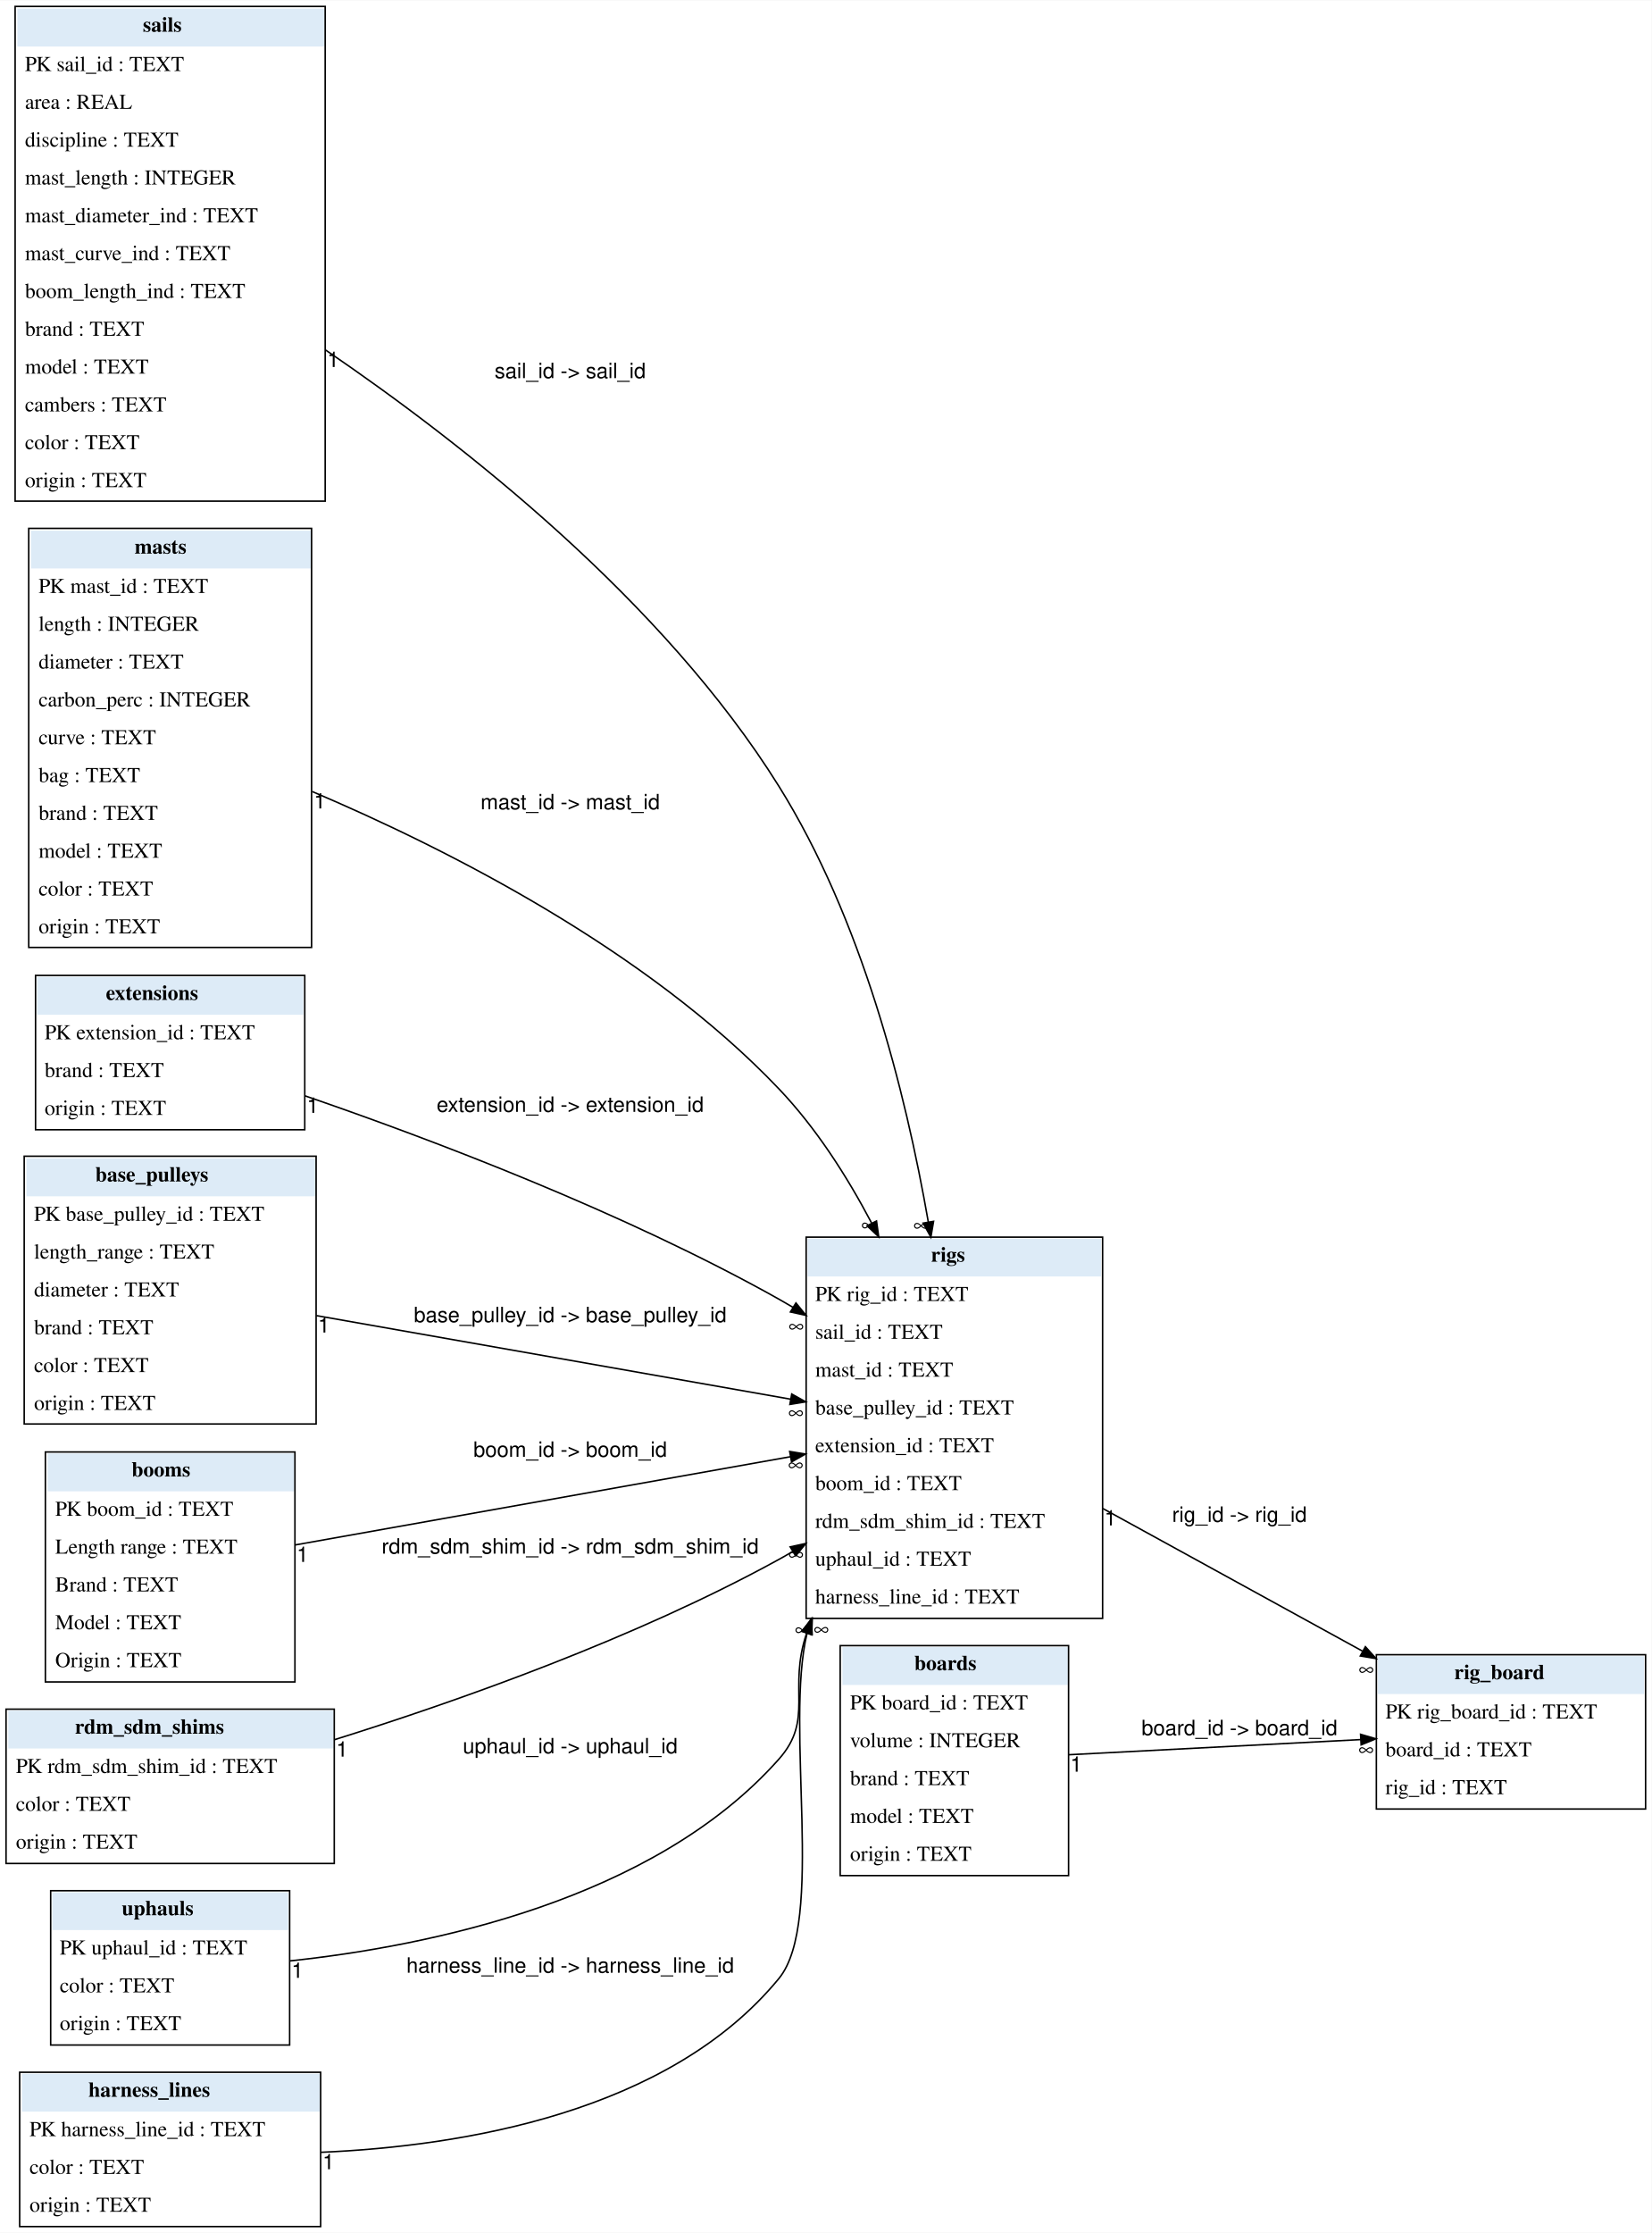
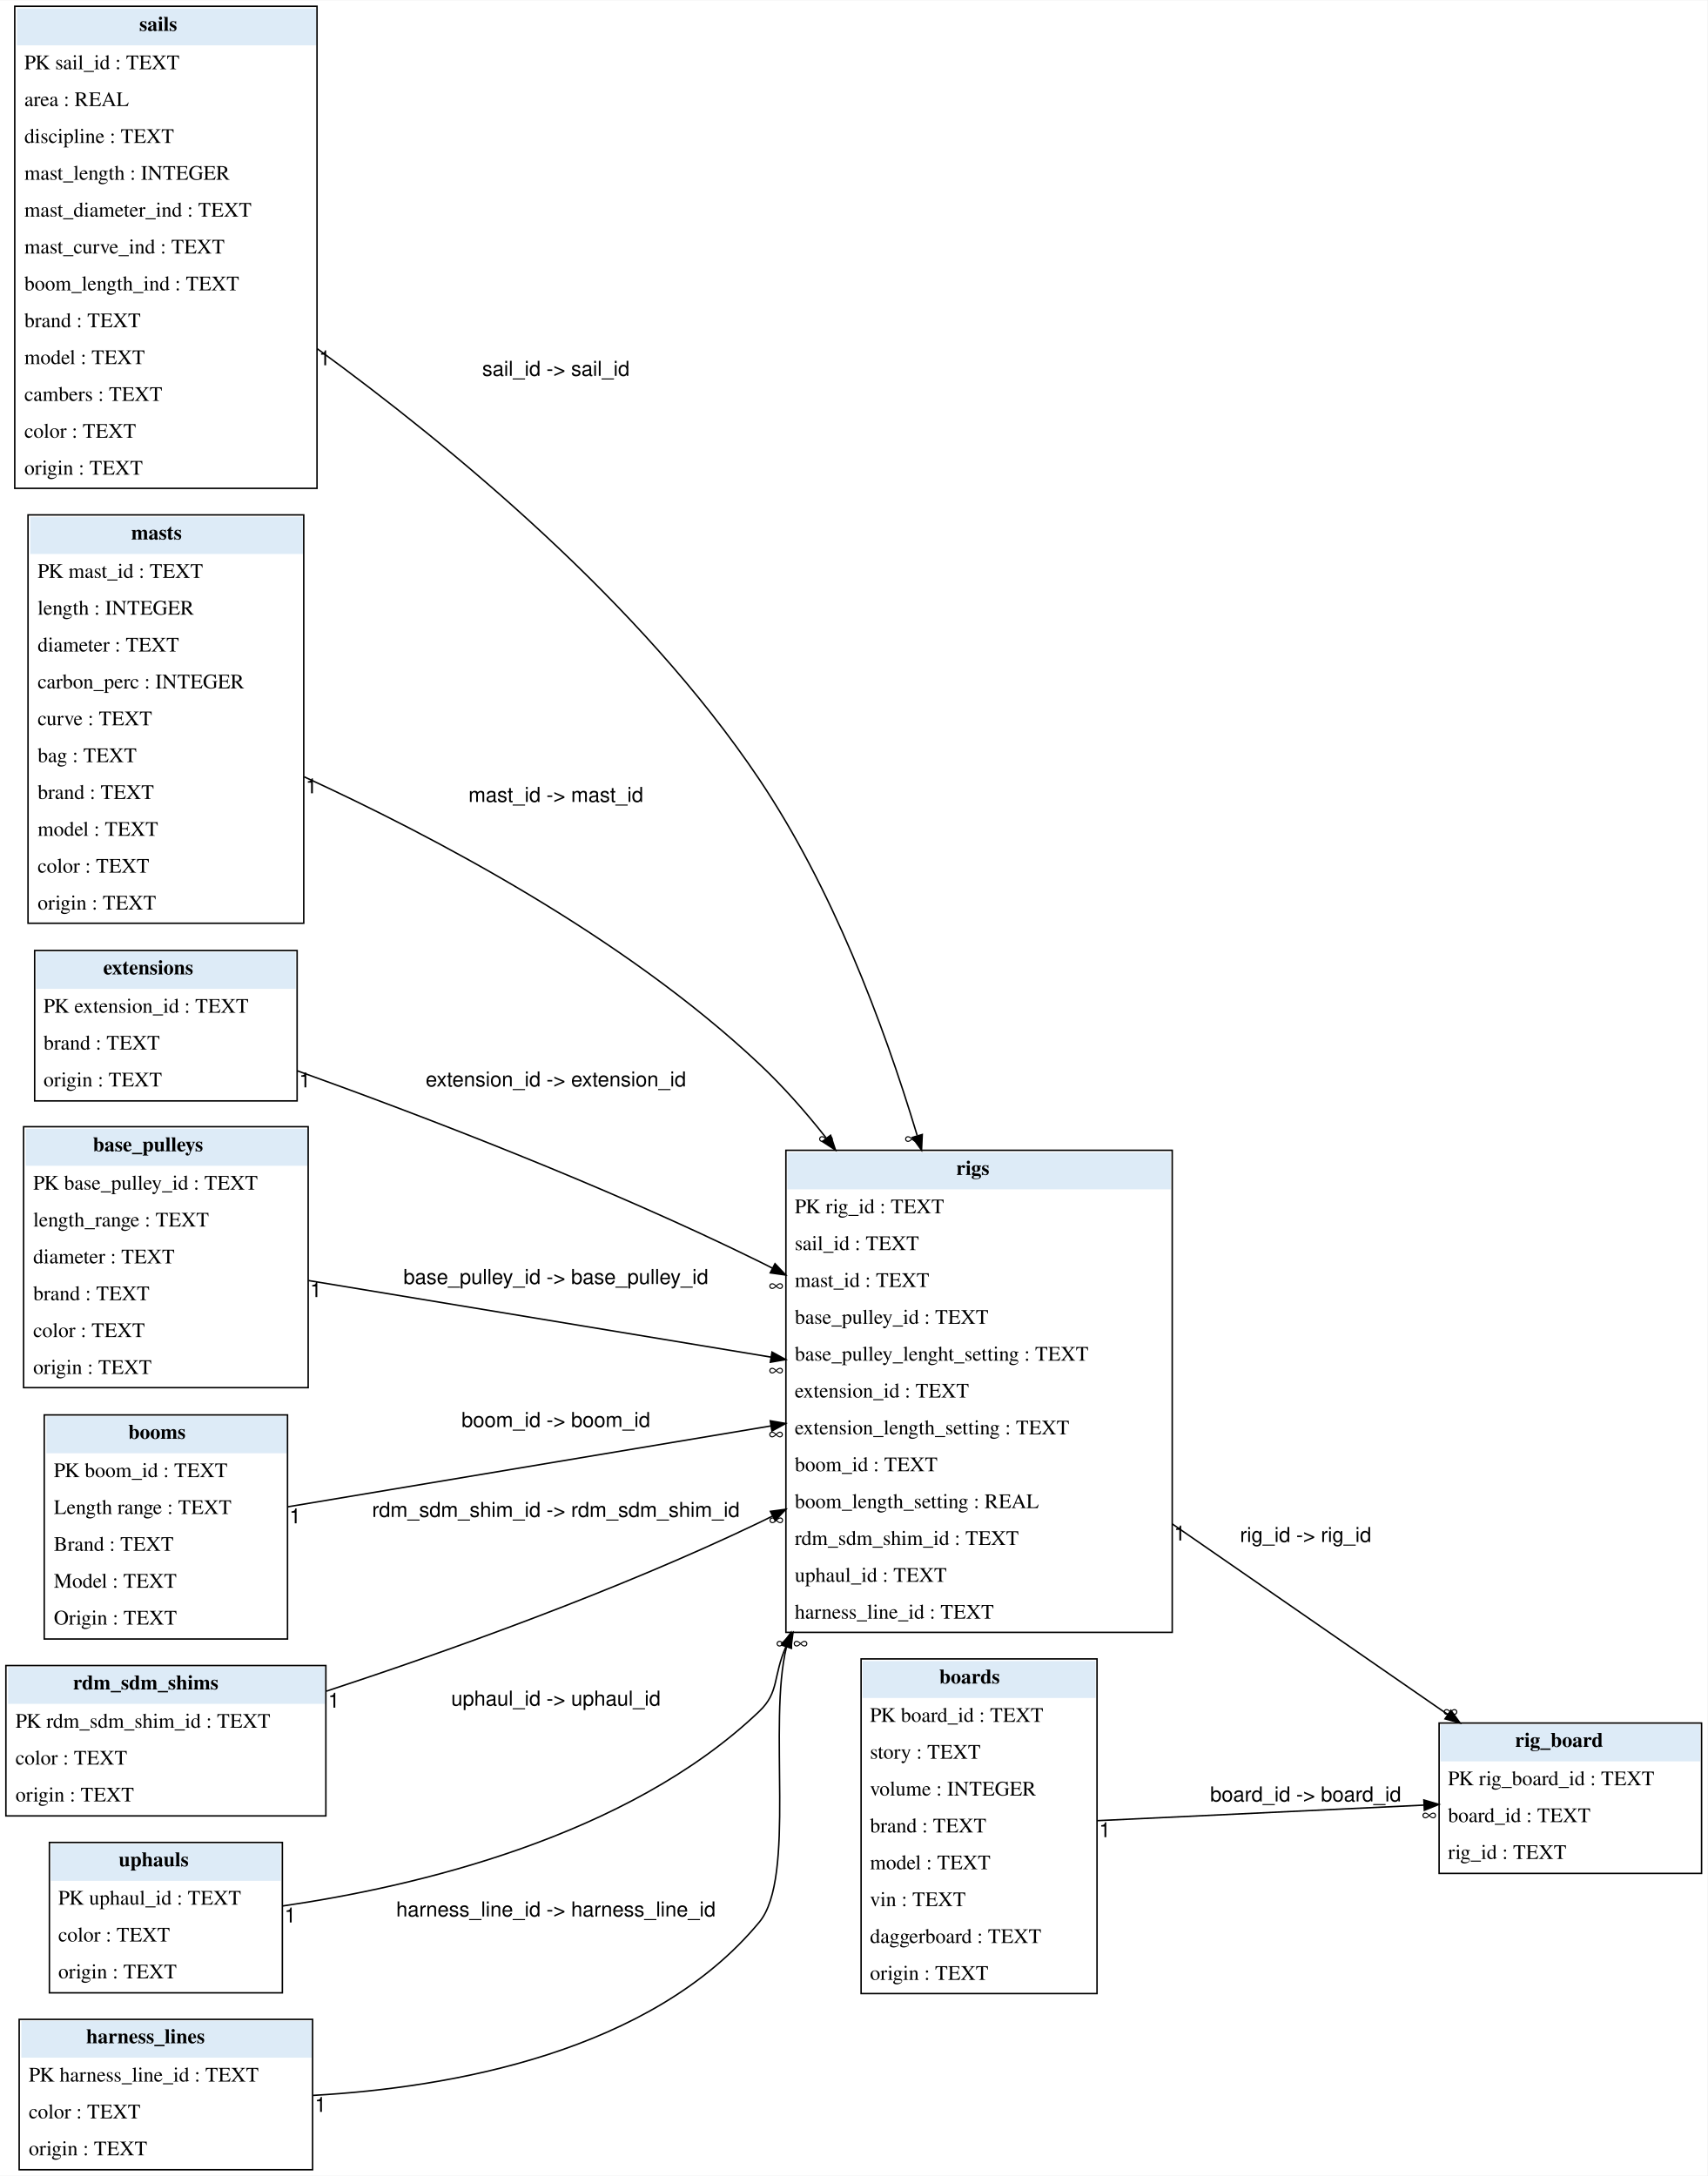
- <svg xmlns="http://www.w3.org/2000/svg" width="1092pt" height="1476pt" viewBox="0.00 0.00 1092.00 1475.50">
+ <svg xmlns="http://www.w3.org/2000/svg" width="1158pt" height="1476pt" viewBox="0.00 0.00 1158.00 1475.50">
  <g id="graph0" class="graph" transform="scale(1 1) rotate(0) translate(4 1471.5)">
-     <polygon fill="white" stroke="transparent" points="-4,4 -4,-1471.5 1088,-1471.5 1088,4 -4,4" />
+     <polygon fill="white" stroke="transparent" points="-4,4 -4,-1471.5 1154,-1471.5 1154,4 -4,4" />
    <g id="node1" class="node">
      <polygon fill="#ddebf7" stroke="transparent" points="7.5,-1441 7.5,-1466 210.5,-1466 210.5,-1441 7.5,-1441" />
      <text text-anchor="start" x="90.5" y="-1450.8" font-family="Times,serif" font-weight="bold" font-size="14.00">sails</text>
      <text text-anchor="start" x="12.5" y="-1424.8" font-family="Times,serif" font-size="14.00">PK sail_id : TEXT</text>
      <text text-anchor="start" x="12.5" y="-1399.8" font-family="Times,serif" font-size="14.00"> area : REAL</text>
      <text text-anchor="start" x="12.5" y="-1374.8" font-family="Times,serif" font-size="14.00"> discipline : TEXT</text>
      <text text-anchor="start" x="12.5" y="-1349.8" font-family="Times,serif" font-size="14.00"> mast_length : INTEGER</text>
      <text text-anchor="start" x="12.5" y="-1324.8" font-family="Times,serif" font-size="14.00"> mast_diameter_ind : TEXT</text>
      <text text-anchor="start" x="12.5" y="-1299.8" font-family="Times,serif" font-size="14.00"> mast_curve_ind : TEXT</text>
      <text text-anchor="start" x="12.5" y="-1274.8" font-family="Times,serif" font-size="14.00"> boom_length_ind : TEXT</text>
      <text text-anchor="start" x="12.5" y="-1249.8" font-family="Times,serif" font-size="14.00"> brand : TEXT</text>
      <text text-anchor="start" x="12.5" y="-1224.8" font-family="Times,serif" font-size="14.00"> model : TEXT</text>
      <text text-anchor="start" x="12.5" y="-1199.8" font-family="Times,serif" font-size="14.00"> cambers : TEXT</text>
      <text text-anchor="start" x="12.5" y="-1174.8" font-family="Times,serif" font-size="14.00"> color : TEXT</text>
      <text text-anchor="start" x="12.5" y="-1149.8" font-family="Times,serif" font-size="14.00"> origin : TEXT</text>
      <polygon fill="none" stroke="black" points="6,-1140.5 6,-1467.5 211,-1467.5 211,-1140.5 6,-1140.5" />
    </g>
    <g id="node10" class="node">
-       <polygon fill="#ddebf7" stroke="transparent" points="530,-628 530,-653 724,-653 724,-628 530,-628" />
-       <text text-anchor="start" x="611.5" y="-637.8" font-family="Times,serif" font-weight="bold" font-size="14.00">rigs</text>
-       <text text-anchor="start" x="535" y="-611.8" font-family="Times,serif" font-size="14.00">PK rig_id : TEXT</text>
-       <text text-anchor="start" x="535" y="-586.8" font-family="Times,serif" font-size="14.00"> sail_id : TEXT</text>
-       <text text-anchor="start" x="535" y="-561.8" font-family="Times,serif" font-size="14.00"> mast_id : TEXT</text>
-       <text text-anchor="start" x="535" y="-536.8" font-family="Times,serif" font-size="14.00"> base_pulley_id : TEXT</text>
-       <text text-anchor="start" x="535" y="-511.8" font-family="Times,serif" font-size="14.00"> extension_id : TEXT</text>
-       <text text-anchor="start" x="535" y="-486.8" font-family="Times,serif" font-size="14.00"> boom_id : TEXT</text>
-       <text text-anchor="start" x="535" y="-461.8" font-family="Times,serif" font-size="14.00"> rdm_sdm_shim_id : TEXT</text>
-       <text text-anchor="start" x="535" y="-436.8" font-family="Times,serif" font-size="14.00"> uphaul_id : TEXT</text>
-       <text text-anchor="start" x="535" y="-411.8" font-family="Times,serif" font-size="14.00"> harness_line_id : TEXT</text>
-       <polygon fill="none" stroke="black" points="529,-402 529,-654 725,-654 725,-402 529,-402" />
+       <polygon fill="#ddebf7" stroke="transparent" points="530,-665 530,-690 790,-690 790,-665 530,-665" />
+       <text text-anchor="start" x="644.5" y="-674.8" font-family="Times,serif" font-weight="bold" font-size="14.00">rigs</text>
+       <text text-anchor="start" x="535" y="-648.8" font-family="Times,serif" font-size="14.00">PK rig_id : TEXT</text>
+       <text text-anchor="start" x="535" y="-623.8" font-family="Times,serif" font-size="14.00"> sail_id : TEXT</text>
+       <text text-anchor="start" x="535" y="-598.8" font-family="Times,serif" font-size="14.00"> mast_id : TEXT</text>
+       <text text-anchor="start" x="535" y="-573.8" font-family="Times,serif" font-size="14.00"> base_pulley_id : TEXT</text>
+       <text text-anchor="start" x="535" y="-548.8" font-family="Times,serif" font-size="14.00"> base_pulley_lenght_setting : TEXT</text>
+       <text text-anchor="start" x="535" y="-523.8" font-family="Times,serif" font-size="14.00"> extension_id : TEXT</text>
+       <text text-anchor="start" x="535" y="-498.8" font-family="Times,serif" font-size="14.00"> extension_length_setting : TEXT</text>
+       <text text-anchor="start" x="535" y="-473.8" font-family="Times,serif" font-size="14.00"> boom_id : TEXT</text>
+       <text text-anchor="start" x="535" y="-448.8" font-family="Times,serif" font-size="14.00"> boom_length_setting : REAL</text>
+       <text text-anchor="start" x="535" y="-423.8" font-family="Times,serif" font-size="14.00"> rdm_sdm_shim_id : TEXT</text>
+       <text text-anchor="start" x="535" y="-398.8" font-family="Times,serif" font-size="14.00"> uphaul_id : TEXT</text>
+       <text text-anchor="start" x="535" y="-373.8" font-family="Times,serif" font-size="14.00"> harness_line_id : TEXT</text>
+       <polygon fill="none" stroke="black" points="529,-364.5 529,-691.5 791,-691.5 791,-364.5 529,-364.5" />
    </g>
    <g id="edge8" class="edge">
-       <path fill="none" stroke="black" d="M211.27,-1240.39C302.94,-1177.89 434.68,-1074.29 511,-952 565.53,-864.62 594.53,-751.44 609.76,-663.99" />
-       <polygon fill="black" stroke="black" points="613.24,-664.45 611.46,-654 606.33,-663.27 613.24,-664.45" />
-       <text text-anchor="middle" x="373" y="-1221.8" font-family="Helvetica,sans-Serif" font-size="14.00">sail_id -&gt; sail_id</text>
-       <text text-anchor="middle" x="604.96" y="-657.8" font-family="Helvetica,sans-Serif" font-size="14.00">∞</text>
-       <text text-anchor="middle" x="216.27" y="-1229.19" font-family="Helvetica,sans-Serif" font-size="14.00">1</text>
+       <path fill="none" stroke="black" d="M211.21,-1235.17C301.24,-1169.54 430.49,-1063.1 511,-943 559.76,-870.26 594.5,-779.59 618.02,-701.57" />
+       <polygon fill="black" stroke="black" points="621.48,-702.21 620.98,-691.63 614.77,-700.22 621.48,-702.21" />
+       <text text-anchor="middle" x="373" y="-1216.8" font-family="Helvetica,sans-Serif" font-size="14.00">sail_id -&gt; sail_id</text>
+       <text text-anchor="middle" x="614.48" y="-695.43" font-family="Helvetica,sans-Serif" font-size="14.00">∞</text>
+       <text text-anchor="middle" x="216.21" y="-1223.97" font-family="Helvetica,sans-Serif" font-size="14.00">1</text>
    </g>
    <g id="node2" class="node">
      <polygon fill="#ddebf7" stroke="transparent" points="16.5,-1096 16.5,-1121 201.5,-1121 201.5,-1096 16.5,-1096" />
      <text text-anchor="start" x="85" y="-1105.8" font-family="Times,serif" font-weight="bold" font-size="14.00">masts</text>
      <text text-anchor="start" x="21.5" y="-1079.8" font-family="Times,serif" font-size="14.00">PK mast_id : TEXT</text>
      <text text-anchor="start" x="21.5" y="-1054.8" font-family="Times,serif" font-size="14.00"> length : INTEGER</text>
      <text text-anchor="start" x="21.5" y="-1029.8" font-family="Times,serif" font-size="14.00"> diameter : TEXT</text>
      <text text-anchor="start" x="21.5" y="-1004.8" font-family="Times,serif" font-size="14.00"> carbon_perc : INTEGER</text>
      <text text-anchor="start" x="21.5" y="-979.8" font-family="Times,serif" font-size="14.00"> curve : TEXT</text>
      <text text-anchor="start" x="21.5" y="-954.8" font-family="Times,serif" font-size="14.00"> bag : TEXT</text>
      <text text-anchor="start" x="21.5" y="-929.8" font-family="Times,serif" font-size="14.00"> brand : TEXT</text>
      <text text-anchor="start" x="21.5" y="-904.8" font-family="Times,serif" font-size="14.00"> model : TEXT</text>
      <text text-anchor="start" x="21.5" y="-879.8" font-family="Times,serif" font-size="14.00"> color : TEXT</text>
      <text text-anchor="start" x="21.5" y="-854.8" font-family="Times,serif" font-size="14.00"> origin : TEXT</text>
      <polygon fill="none" stroke="black" points="15,-845.5 15,-1122.5 202,-1122.5 202,-845.5 15,-845.5" />
    </g>
    <g id="edge7" class="edge">
-       <path fill="none" stroke="black" d="M202.42,-948.55C290.93,-910.92 423.32,-844.15 511,-752 535.27,-726.49 555.66,-694.86 572.19,-663.48" />
-       <polygon fill="black" stroke="black" points="575.51,-664.69 576.98,-654.2 569.28,-661.49 575.51,-664.69" />
-       <text text-anchor="middle" x="373" y="-936.8" font-family="Helvetica,sans-Serif" font-size="14.00">mast_id -&gt; mast_id</text>
-       <text text-anchor="middle" x="570.48" y="-658" font-family="Helvetica,sans-Serif" font-size="14.00">∞</text>
-       <text text-anchor="middle" x="207.42" y="-937.35" font-family="Helvetica,sans-Serif" font-size="14.00">1</text>
+       <path fill="none" stroke="black" d="M202.23,-944.85C289.07,-904.95 418.92,-836.69 511,-750 527.01,-734.92 542.18,-717.81 556.26,-699.92" />
+       <polygon fill="black" stroke="black" points="559.3,-701.7 562.65,-691.65 553.76,-697.42 559.3,-701.7" />
+       <text text-anchor="middle" x="373" y="-927.8" font-family="Helvetica,sans-Serif" font-size="14.00">mast_id -&gt; mast_id</text>
+       <text text-anchor="middle" x="556.15" y="-695.45" font-family="Helvetica,sans-Serif" font-size="14.00">∞</text>
+       <text text-anchor="middle" x="207.23" y="-933.65" font-family="Helvetica,sans-Serif" font-size="14.00">1</text>
    </g>
    <g id="node3" class="node">
      <polygon fill="#ddebf7" stroke="transparent" points="20.5,-801 20.5,-826 196.5,-826 196.5,-801 20.5,-801" />
      <text text-anchor="start" x="66" y="-810.8" font-family="Times,serif" font-weight="bold" font-size="14.00">extensions</text>
      <text text-anchor="start" x="25.5" y="-784.8" font-family="Times,serif" font-size="14.00">PK extension_id : TEXT</text>
      <text text-anchor="start" x="25.5" y="-759.8" font-family="Times,serif" font-size="14.00"> brand : TEXT</text>
      <text text-anchor="start" x="25.5" y="-734.8" font-family="Times,serif" font-size="14.00"> origin : TEXT</text>
      <polygon fill="none" stroke="black" points="19.5,-725 19.5,-827 197.5,-827 197.5,-725 19.5,-725" />
    </g>
    <g id="edge5" class="edge">
-       <path fill="none" stroke="black" d="M197.77,-747.37C281.12,-718.68 408.31,-670.59 511,-613 514.07,-611.28 517.15,-609.49 520.24,-607.64" />
-       <polygon fill="black" stroke="black" points="522.25,-610.51 528.93,-602.29 518.58,-604.55 522.25,-610.51" />
-       <text text-anchor="middle" x="373" y="-736.8" font-family="Helvetica,sans-Serif" font-size="14.00">extension_id -&gt; extension_id</text>
-       <text text-anchor="middle" x="522.43" y="-591.09" font-family="Helvetica,sans-Serif" font-size="14.00">∞</text>
-       <text text-anchor="middle" x="202.77" y="-736.17" font-family="Helvetica,sans-Serif" font-size="14.00">1</text>
+       <path fill="none" stroke="black" d="M197.76,-745.37C280.28,-715.68 406.17,-667.66 511,-616 513.95,-614.55 516.92,-613.06 519.9,-611.53" />
+       <polygon fill="black" stroke="black" points="521.61,-614.59 528.88,-606.88 518.39,-608.37 521.61,-614.59" />
+       <text text-anchor="middle" x="373" y="-734.8" font-family="Helvetica,sans-Serif" font-size="14.00">extension_id -&gt; extension_id</text>
+       <text text-anchor="middle" x="522.38" y="-595.68" font-family="Helvetica,sans-Serif" font-size="14.00">∞</text>
+       <text text-anchor="middle" x="202.76" y="-734.17" font-family="Helvetica,sans-Serif" font-size="14.00">1</text>
    </g>
    <g id="node4" class="node">
      <polygon fill="#ddebf7" stroke="transparent" points="13.5,-681 13.5,-706 204.5,-706 204.5,-681 13.5,-681" />
      <text text-anchor="start" x="59" y="-690.8" font-family="Times,serif" font-weight="bold" font-size="14.00">base_pulleys</text>
      <text text-anchor="start" x="18.5" y="-664.8" font-family="Times,serif" font-size="14.00">PK base_pulley_id : TEXT</text>
      <text text-anchor="start" x="18.5" y="-639.8" font-family="Times,serif" font-size="14.00"> length_range : TEXT</text>
      <text text-anchor="start" x="18.5" y="-614.8" font-family="Times,serif" font-size="14.00"> diameter : TEXT</text>
      <text text-anchor="start" x="18.5" y="-589.8" font-family="Times,serif" font-size="14.00"> brand : TEXT</text>
      <text text-anchor="start" x="18.5" y="-564.8" font-family="Times,serif" font-size="14.00"> color : TEXT</text>
      <text text-anchor="start" x="18.5" y="-539.8" font-family="Times,serif" font-size="14.00"> origin : TEXT</text>
      <polygon fill="none" stroke="black" points="12,-530.5 12,-707.5 205,-707.5 205,-530.5 12,-530.5" />
    </g>
    <g id="edge6" class="edge">
-       <path fill="none" stroke="black" d="M205.14,-602.15C294.05,-586.49 426.31,-563.18 518.76,-546.89" />
-       <polygon fill="black" stroke="black" points="519.46,-550.32 528.71,-545.14 518.25,-543.43 519.46,-550.32" />
-       <text text-anchor="middle" x="373" y="-597.8" font-family="Helvetica,sans-Serif" font-size="14.00">base_pulley_id -&gt; base_pulley_id</text>
-       <text text-anchor="middle" x="522.21" y="-533.94" font-family="Helvetica,sans-Serif" font-size="14.00">∞</text>
-       <text text-anchor="middle" x="210.14" y="-590.95" font-family="Helvetica,sans-Serif" font-size="14.00">1</text>
+       <path fill="none" stroke="black" d="M205.22,-603.15C291.87,-588.8 420.62,-567.48 518.86,-551.21" />
+       <polygon fill="black" stroke="black" points="519.58,-554.64 528.87,-549.55 518.44,-547.73 519.58,-554.64" />
+       <text text-anchor="middle" x="373" y="-600.8" font-family="Helvetica,sans-Serif" font-size="14.00">base_pulley_id -&gt; base_pulley_id</text>
+       <text text-anchor="middle" x="522.37" y="-538.35" font-family="Helvetica,sans-Serif" font-size="14.00">∞</text>
+       <text text-anchor="middle" x="210.22" y="-591.95" font-family="Helvetica,sans-Serif" font-size="14.00">1</text>
    </g>
    <g id="node5" class="node">
      <polygon fill="#ddebf7" stroke="transparent" points="27.5,-486 27.5,-511 190.5,-511 190.5,-486 27.5,-486" />
      <text text-anchor="start" x="83" y="-495.8" font-family="Times,serif" font-weight="bold" font-size="14.00">booms</text>
      <text text-anchor="start" x="32.5" y="-469.8" font-family="Times,serif" font-size="14.00">PK boom_id : TEXT</text>
      <text text-anchor="start" x="32.5" y="-444.8" font-family="Times,serif" font-size="14.00"> Length range : TEXT</text>
      <text text-anchor="start" x="32.5" y="-419.8" font-family="Times,serif" font-size="14.00"> Brand : TEXT</text>
      <text text-anchor="start" x="32.5" y="-394.8" font-family="Times,serif" font-size="14.00"> Model : TEXT</text>
      <text text-anchor="start" x="32.5" y="-369.8" font-family="Times,serif" font-size="14.00"> Origin : TEXT</text>
      <polygon fill="none" stroke="black" points="26,-360 26,-512 191,-512 191,-360 26,-360" />
    </g>
    <g id="edge4" class="edge">
-       <path fill="none" stroke="black" d="M191.06,-450.53C279.55,-466.29 421.23,-491.53 518.7,-508.89" />
-       <polygon fill="black" stroke="black" points="518.12,-512.34 528.58,-510.65 519.35,-505.45 518.12,-512.34" />
-       <text text-anchor="middle" x="373" y="-508.8" font-family="Helvetica,sans-Serif" font-size="14.00">boom_id -&gt; boom_id</text>
-       <text text-anchor="middle" x="522.08" y="-499.45" font-family="Helvetica,sans-Serif" font-size="14.00">∞</text>
-       <text text-anchor="middle" x="196.06" y="-439.33" font-family="Helvetica,sans-Serif" font-size="14.00">1</text>
+       <path fill="none" stroke="black" d="M191.17,-449.67C277.48,-464.12 415.19,-487.18 518.9,-504.54" />
+       <polygon fill="black" stroke="black" points="518.39,-508.01 528.83,-506.21 519.54,-501.1 518.39,-508.01" />
+       <text text-anchor="middle" x="373" y="-503.8" font-family="Helvetica,sans-Serif" font-size="14.00">boom_id -&gt; boom_id</text>
+       <text text-anchor="middle" x="522.33" y="-495.01" font-family="Helvetica,sans-Serif" font-size="14.00">∞</text>
+       <text text-anchor="middle" x="196.17" y="-438.47" font-family="Helvetica,sans-Serif" font-size="14.00">1</text>
    </g>
    <g id="node6" class="node">
      <polygon fill="#ddebf7" stroke="transparent" points="1.5,-316 1.5,-341 216.5,-341 216.5,-316 1.5,-316" />
      <text text-anchor="start" x="45.5" y="-325.8" font-family="Times,serif" font-weight="bold" font-size="14.00">rdm_sdm_shims</text>
      <text text-anchor="start" x="6.5" y="-299.8" font-family="Times,serif" font-size="14.00">PK rdm_sdm_shim_id : TEXT</text>
      <text text-anchor="start" x="6.5" y="-274.8" font-family="Times,serif" font-size="14.00"> color : TEXT</text>
      <text text-anchor="start" x="6.5" y="-249.8" font-family="Times,serif" font-size="14.00"> origin : TEXT</text>
      <polygon fill="none" stroke="black" points="0,-240 0,-342 217,-342 217,-240 0,-240" />
    </g>
    <g id="edge3" class="edge">
-       <path fill="none" stroke="black" d="M217.16,-321.83C300.2,-347.81 416.45,-389.03 511,-441 514.05,-442.68 517.12,-444.43 520.18,-446.25" />
-       <polygon fill="black" stroke="black" points="518.43,-449.28 528.79,-451.52 522.08,-443.31 518.43,-449.28" />
-       <text text-anchor="middle" x="373" y="-444.8" font-family="Helvetica,sans-Serif" font-size="14.00">rdm_sdm_shim_id -&gt; rdm_sdm_shim_id</text>
-       <text text-anchor="middle" x="522.29" y="-440.32" font-family="Helvetica,sans-Serif" font-size="14.00">∞</text>
-       <text text-anchor="middle" x="222.16" y="-310.63" font-family="Helvetica,sans-Serif" font-size="14.00">1</text>
+       <path fill="none" stroke="black" d="M217.42,-324.63C299.57,-351.69 414.55,-392.73 511,-439 513.97,-440.43 516.96,-441.89 519.97,-443.4" />
+       <polygon fill="black" stroke="black" points="518.5,-446.58 529,-448.01 521.68,-440.35 518.5,-446.58" />
+       <text text-anchor="middle" x="373" y="-442.8" font-family="Helvetica,sans-Serif" font-size="14.00">rdm_sdm_shim_id -&gt; rdm_sdm_shim_id</text>
+       <text text-anchor="middle" x="522.5" y="-436.81" font-family="Helvetica,sans-Serif" font-size="14.00">∞</text>
+       <text text-anchor="middle" x="222.42" y="-313.43" font-family="Helvetica,sans-Serif" font-size="14.00">1</text>
    </g>
    <g id="node7" class="node">
      <polygon fill="#ddebf7" stroke="transparent" points="30.5,-196 30.5,-221 186.5,-221 186.5,-196 30.5,-196" />
      <text text-anchor="start" x="76.5" y="-205.8" font-family="Times,serif" font-weight="bold" font-size="14.00">uphauls</text>
      <text text-anchor="start" x="35.5" y="-179.8" font-family="Times,serif" font-size="14.00">PK uphaul_id : TEXT</text>
      <text text-anchor="start" x="35.5" y="-154.8" font-family="Times,serif" font-size="14.00"> color : TEXT</text>
      <text text-anchor="start" x="35.5" y="-129.8" font-family="Times,serif" font-size="14.00"> origin : TEXT</text>
      <polygon fill="none" stroke="black" points="29.5,-120 29.5,-222 187.5,-222 187.5,-120 29.5,-120" />
    </g>
    <g id="edge2" class="edge">
-       <path fill="none" stroke="black" d="M187.65,-175.6C278.97,-185.33 428.11,-215.52 511,-309 534.45,-335.45 516.65,-355 529.37,-392.36" />
-       <polygon fill="black" stroke="black" points="526.13,-393.68 533.06,-401.7 532.64,-391.11 526.13,-393.68" />
-       <text text-anchor="middle" x="373" y="-312.8" font-family="Helvetica,sans-Serif" font-size="14.00">uphaul_id -&gt; uphaul_id</text>
-       <text text-anchor="middle" x="526.56" y="-390.5" font-family="Helvetica,sans-Serif" font-size="14.00">∞</text>
-       <text text-anchor="middle" x="192.65" y="-164.4" font-family="Helvetica,sans-Serif" font-size="14.00">1</text>
+       <path fill="none" stroke="black" d="M187.83,-178.93C276.89,-191.89 421.49,-225.43 511,-311 524.68,-324.08 520.04,-334.44 529.17,-355.14" />
+       <polygon fill="black" stroke="black" points="526.17,-356.98 533.81,-364.33 532.42,-353.82 526.17,-356.98" />
+       <text text-anchor="middle" x="373" y="-314.8" font-family="Helvetica,sans-Serif" font-size="14.00">uphaul_id -&gt; uphaul_id</text>
+       <text text-anchor="middle" x="527.31" y="-353.13" font-family="Helvetica,sans-Serif" font-size="14.00">∞</text>
+       <text text-anchor="middle" x="192.83" y="-167.73" font-family="Helvetica,sans-Serif" font-size="14.00">1</text>
    </g>
    <g id="node8" class="node">
      <polygon fill="#ddebf7" stroke="transparent" points="10.5,-76 10.5,-101 207.5,-101 207.5,-76 10.5,-76" />
      <text text-anchor="start" x="54.5" y="-85.8" font-family="Times,serif" font-weight="bold" font-size="14.00">harness_lines</text>
      <text text-anchor="start" x="15.5" y="-59.8" font-family="Times,serif" font-size="14.00">PK harness_line_id : TEXT</text>
      <text text-anchor="start" x="15.5" y="-34.8" font-family="Times,serif" font-size="14.00"> color : TEXT</text>
      <text text-anchor="start" x="15.5" y="-9.8" font-family="Times,serif" font-size="14.00"> origin : TEXT</text>
      <polygon fill="none" stroke="black" points="9,0 9,-102 208,-102 208,0 9,0" />
    </g>
    <g id="edge1" class="edge">
-       <path fill="none" stroke="black" d="M208.16,-49.09C301.61,-53.11 438.17,-75.29 511,-164 541.68,-201.37 514.65,-330.41 529.61,-392.24" />
-       <polygon fill="black" stroke="black" points="526.29,-393.35 532.52,-401.92 532.99,-391.33 526.29,-393.35" />
-       <text text-anchor="middle" x="373" y="-167.8" font-family="Helvetica,sans-Serif" font-size="14.00">harness_line_id -&gt; harness_line_id</text>
-       <text text-anchor="middle" x="539.02" y="-390.72" font-family="Helvetica,sans-Serif" font-size="14.00">∞</text>
-       <text text-anchor="middle" x="213.16" y="-37.89" font-family="Helvetica,sans-Serif" font-size="14.00">1</text>
+       <path fill="none" stroke="black" d="M208.37,-50.43C301.63,-55.7 437.75,-79.49 511,-168 536.09,-198.31 516.57,-302.65 529.41,-354.68" />
+       <polygon fill="black" stroke="black" points="526.11,-355.85 532.43,-364.35 532.79,-353.76 526.11,-355.85" />
+       <text text-anchor="middle" x="373" y="-171.8" font-family="Helvetica,sans-Serif" font-size="14.00">harness_line_id -&gt; harness_line_id</text>
+       <text text-anchor="middle" x="538.93" y="-353.15" font-family="Helvetica,sans-Serif" font-size="14.00">∞</text>
+       <text text-anchor="middle" x="213.37" y="-39.23" font-family="Helvetica,sans-Serif" font-size="14.00">1</text>
    </g>
    <g id="node9" class="node">
-       <polygon fill="#ddebf7" stroke="transparent" points="553,-358 553,-383 702,-383 702,-358 553,-358" />
-       <text text-anchor="start" x="600.5" y="-367.8" font-family="Times,serif" font-weight="bold" font-size="14.00">boards</text>
-       <text text-anchor="start" x="558" y="-341.8" font-family="Times,serif" font-size="14.00">PK board_id : TEXT</text>
-       <text text-anchor="start" x="558" y="-316.8" font-family="Times,serif" font-size="14.00"> volume : INTEGER</text>
-       <text text-anchor="start" x="558" y="-291.8" font-family="Times,serif" font-size="14.00"> brand : TEXT</text>
-       <text text-anchor="start" x="558" y="-266.8" font-family="Times,serif" font-size="14.00"> model : TEXT</text>
-       <text text-anchor="start" x="558" y="-241.8" font-family="Times,serif" font-size="14.00"> origin : TEXT</text>
-       <polygon fill="none" stroke="black" points="551.5,-232 551.5,-384 702.5,-384 702.5,-232 551.5,-232" />
+       <polygon fill="#ddebf7" stroke="transparent" points="581,-320 581,-345 739,-345 739,-320 581,-320" />
+       <text text-anchor="start" x="633" y="-329.8" font-family="Times,serif" font-weight="bold" font-size="14.00">boards</text>
+       <text text-anchor="start" x="586" y="-303.8" font-family="Times,serif" font-size="14.00">PK board_id : TEXT</text>
+       <text text-anchor="start" x="586" y="-278.8" font-family="Times,serif" font-size="14.00"> story : TEXT</text>
+       <text text-anchor="start" x="586" y="-253.8" font-family="Times,serif" font-size="14.00"> volume : INTEGER</text>
+       <text text-anchor="start" x="586" y="-228.8" font-family="Times,serif" font-size="14.00"> brand : TEXT</text>
+       <text text-anchor="start" x="586" y="-203.8" font-family="Times,serif" font-size="14.00"> model : TEXT</text>
+       <text text-anchor="start" x="586" y="-178.8" font-family="Times,serif" font-size="14.00"> vin : TEXT</text>
+       <text text-anchor="start" x="586" y="-153.8" font-family="Times,serif" font-size="14.00"> daggerboard : TEXT</text>
+       <text text-anchor="start" x="586" y="-128.8" font-family="Times,serif" font-size="14.00"> origin : TEXT</text>
+       <polygon fill="none" stroke="black" points="580,-119.5 580,-346.5 740,-346.5 740,-119.5 580,-119.5" />
    </g>
    <g id="node11" class="node">
-       <polygon fill="#ddebf7" stroke="transparent" points="907,-352 907,-377 1083,-377 1083,-352 907,-352" />
-       <text text-anchor="start" x="957.5" y="-361.8" font-family="Times,serif" font-weight="bold" font-size="14.00">rig_board</text>
-       <text text-anchor="start" x="912" y="-335.8" font-family="Times,serif" font-size="14.00">PK rig_board_id : TEXT</text>
-       <text text-anchor="start" x="912" y="-310.8" font-family="Times,serif" font-size="14.00"> board_id : TEXT</text>
-       <text text-anchor="start" x="912" y="-285.8" font-family="Times,serif" font-size="14.00"> rig_id : TEXT</text>
-       <polygon fill="none" stroke="black" points="906,-276 906,-378 1084,-378 1084,-276 906,-276" />
+       <polygon fill="#ddebf7" stroke="transparent" points="973,-277 973,-302 1149,-302 1149,-277 973,-277" />
+       <text text-anchor="start" x="1023.5" y="-286.8" font-family="Times,serif" font-weight="bold" font-size="14.00">rig_board</text>
+       <text text-anchor="start" x="978" y="-260.8" font-family="Times,serif" font-size="14.00">PK rig_board_id : TEXT</text>
+       <text text-anchor="start" x="978" y="-235.8" font-family="Times,serif" font-size="14.00"> board_id : TEXT</text>
+       <text text-anchor="start" x="978" y="-210.8" font-family="Times,serif" font-size="14.00"> rig_id : TEXT</text>
+       <polygon fill="none" stroke="black" points="972,-201 972,-303 1150,-303 1150,-201 972,-201" />
    </g>
    <g id="edge10" class="edge">
-       <path fill="none" stroke="black" d="M702.51,-311.87C758.24,-314.76 834.99,-318.75 895.74,-321.9" />
-       <polygon fill="black" stroke="black" points="895.56,-325.39 905.73,-322.42 895.93,-318.4 895.56,-325.39" />
-       <text text-anchor="middle" x="815.5" y="-324.8" font-family="Helvetica,sans-Serif" font-size="14.00">board_id -&gt; board_id</text>
-       <text text-anchor="middle" x="899.23" y="-311.22" font-family="Helvetica,sans-Serif" font-size="14.00">∞</text>
-       <text text-anchor="middle" x="707.51" y="-300.67" font-family="Helvetica,sans-Serif" font-size="14.00">1</text>
+       <path fill="none" stroke="black" d="M740.31,-236.78C803.86,-239.8 893.36,-244.06 961.5,-247.31" />
+       <polygon fill="black" stroke="black" points="961.67,-250.82 971.82,-247.8 962,-243.83 961.67,-250.82" />
+       <text text-anchor="middle" x="881.5" y="-249.8" font-family="Helvetica,sans-Serif" font-size="14.00">board_id -&gt; board_id</text>
+       <text text-anchor="middle" x="965.32" y="-236.6" font-family="Helvetica,sans-Serif" font-size="14.00">∞</text>
+       <text text-anchor="middle" x="745.31" y="-225.58" font-family="Helvetica,sans-Serif" font-size="14.00">1</text>
    </g>
    <g id="edge9" class="edge">
-       <path fill="none" stroke="black" d="M725.12,-474.66C778.17,-445.53 843.68,-409.55 896.75,-380.41" />
-       <polygon fill="black" stroke="black" points="898.75,-383.3 905.83,-375.42 895.38,-377.17 898.75,-383.3" />
-       <text text-anchor="middle" x="815.5" y="-465.8" font-family="Helvetica,sans-Serif" font-size="14.00">rig_id -&gt; rig_id</text>
-       <text text-anchor="middle" x="899.33" y="-364.22" font-family="Helvetica,sans-Serif" font-size="14.00">∞</text>
-       <text text-anchor="middle" x="730.12" y="-463.46" font-family="Helvetica,sans-Serif" font-size="14.00">1</text>
+       <path fill="none" stroke="black" d="M791.1,-438.01C852.51,-395.53 923.95,-346.11 977.75,-308.89" />
+       <polygon fill="black" stroke="black" points="980,-311.6 986.23,-303.03 976.01,-305.84 980,-311.6" />
+       <text text-anchor="middle" x="881.5" y="-425.8" font-family="Helvetica,sans-Serif" font-size="14.00">rig_id -&gt; rig_id</text>
+       <text text-anchor="middle" x="979.73" y="-306.83" font-family="Helvetica,sans-Serif" font-size="14.00">∞</text>
+       <text text-anchor="middle" x="796.1" y="-426.81" font-family="Helvetica,sans-Serif" font-size="14.00">1</text>
    </g>
  </g>
</svg>
